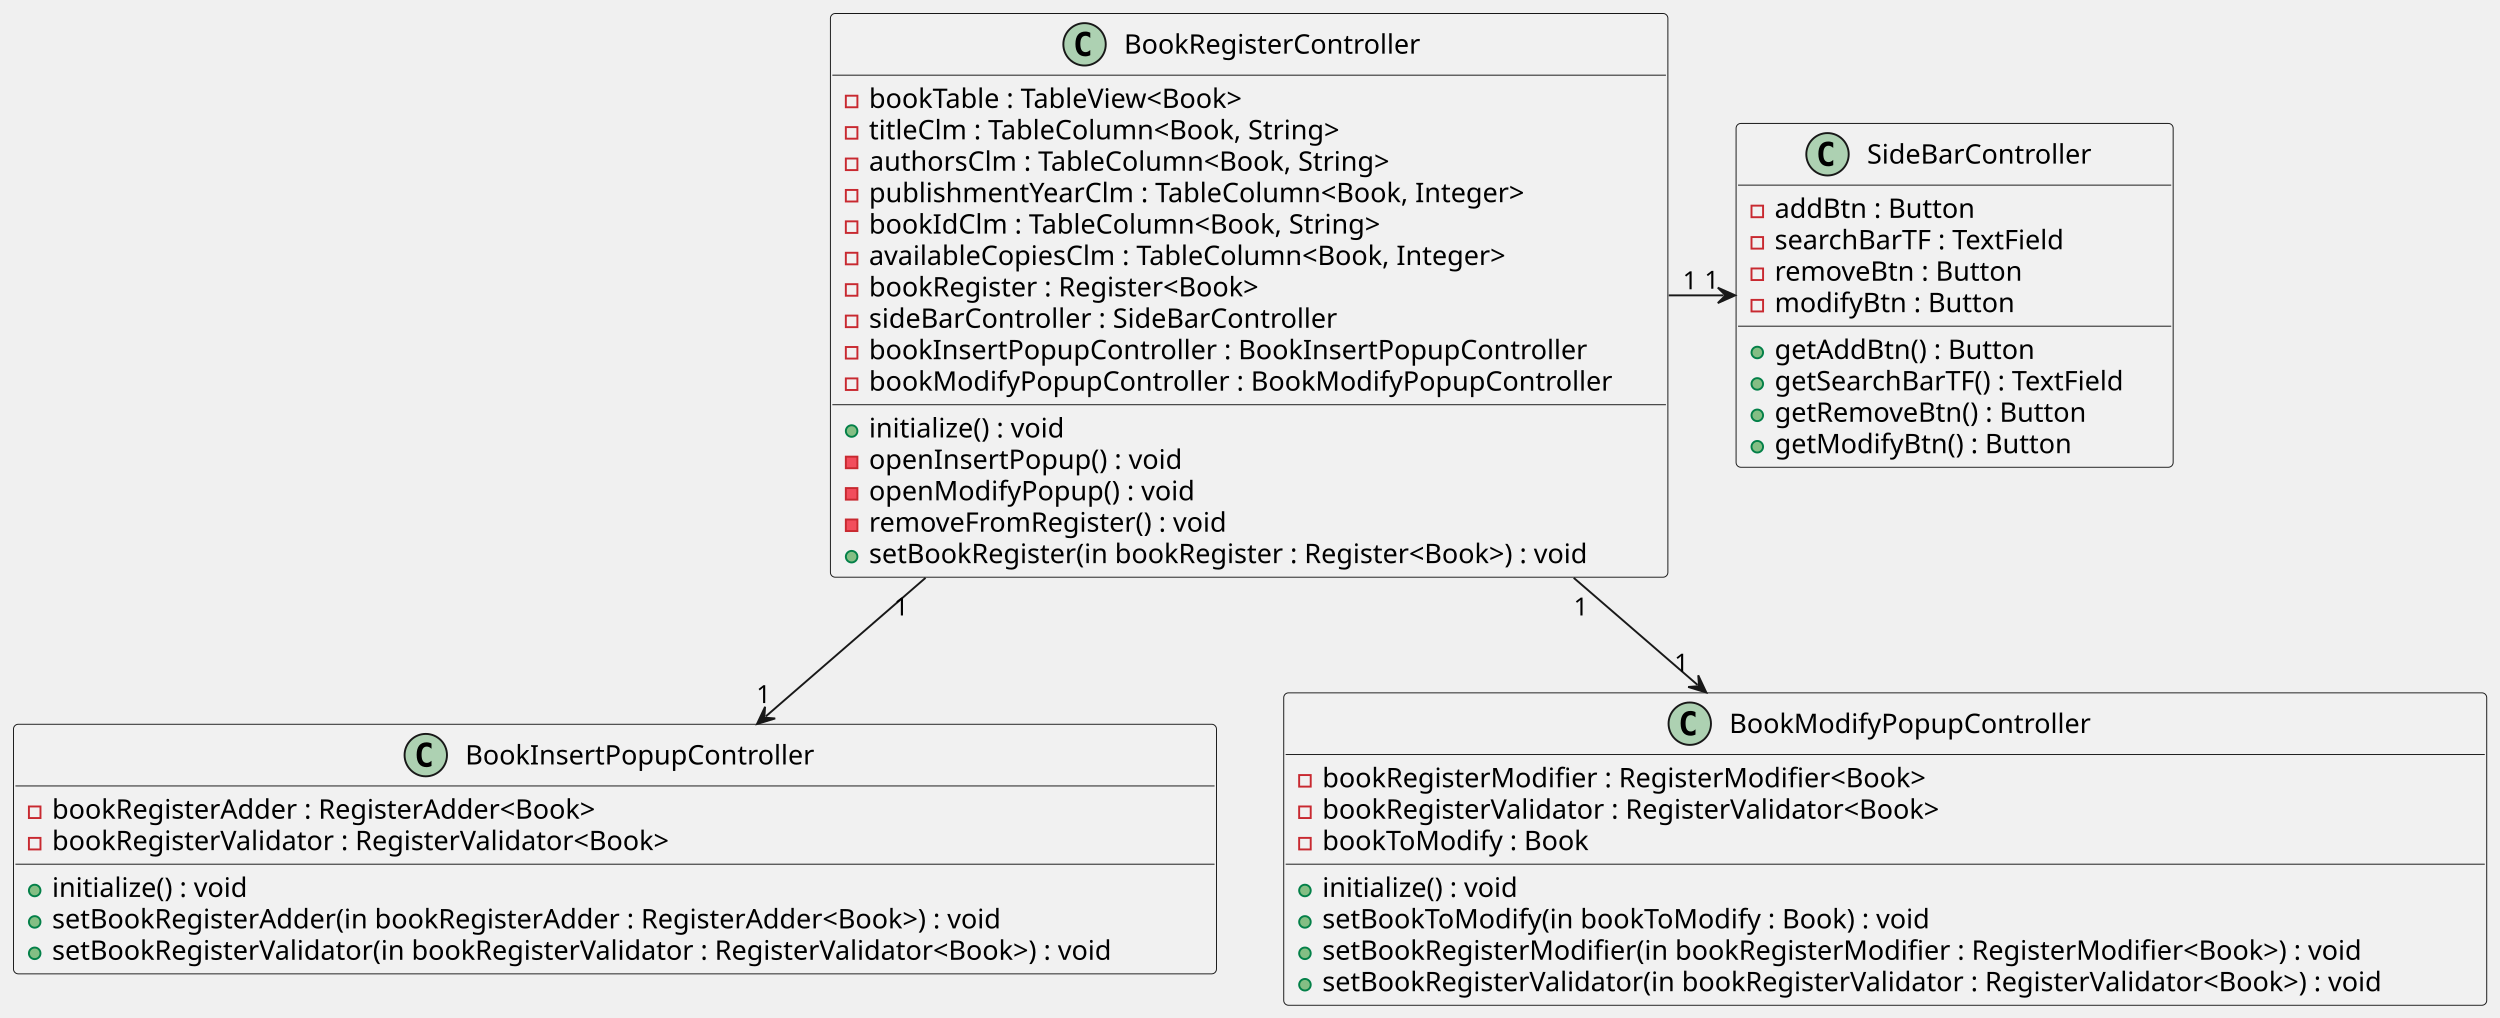
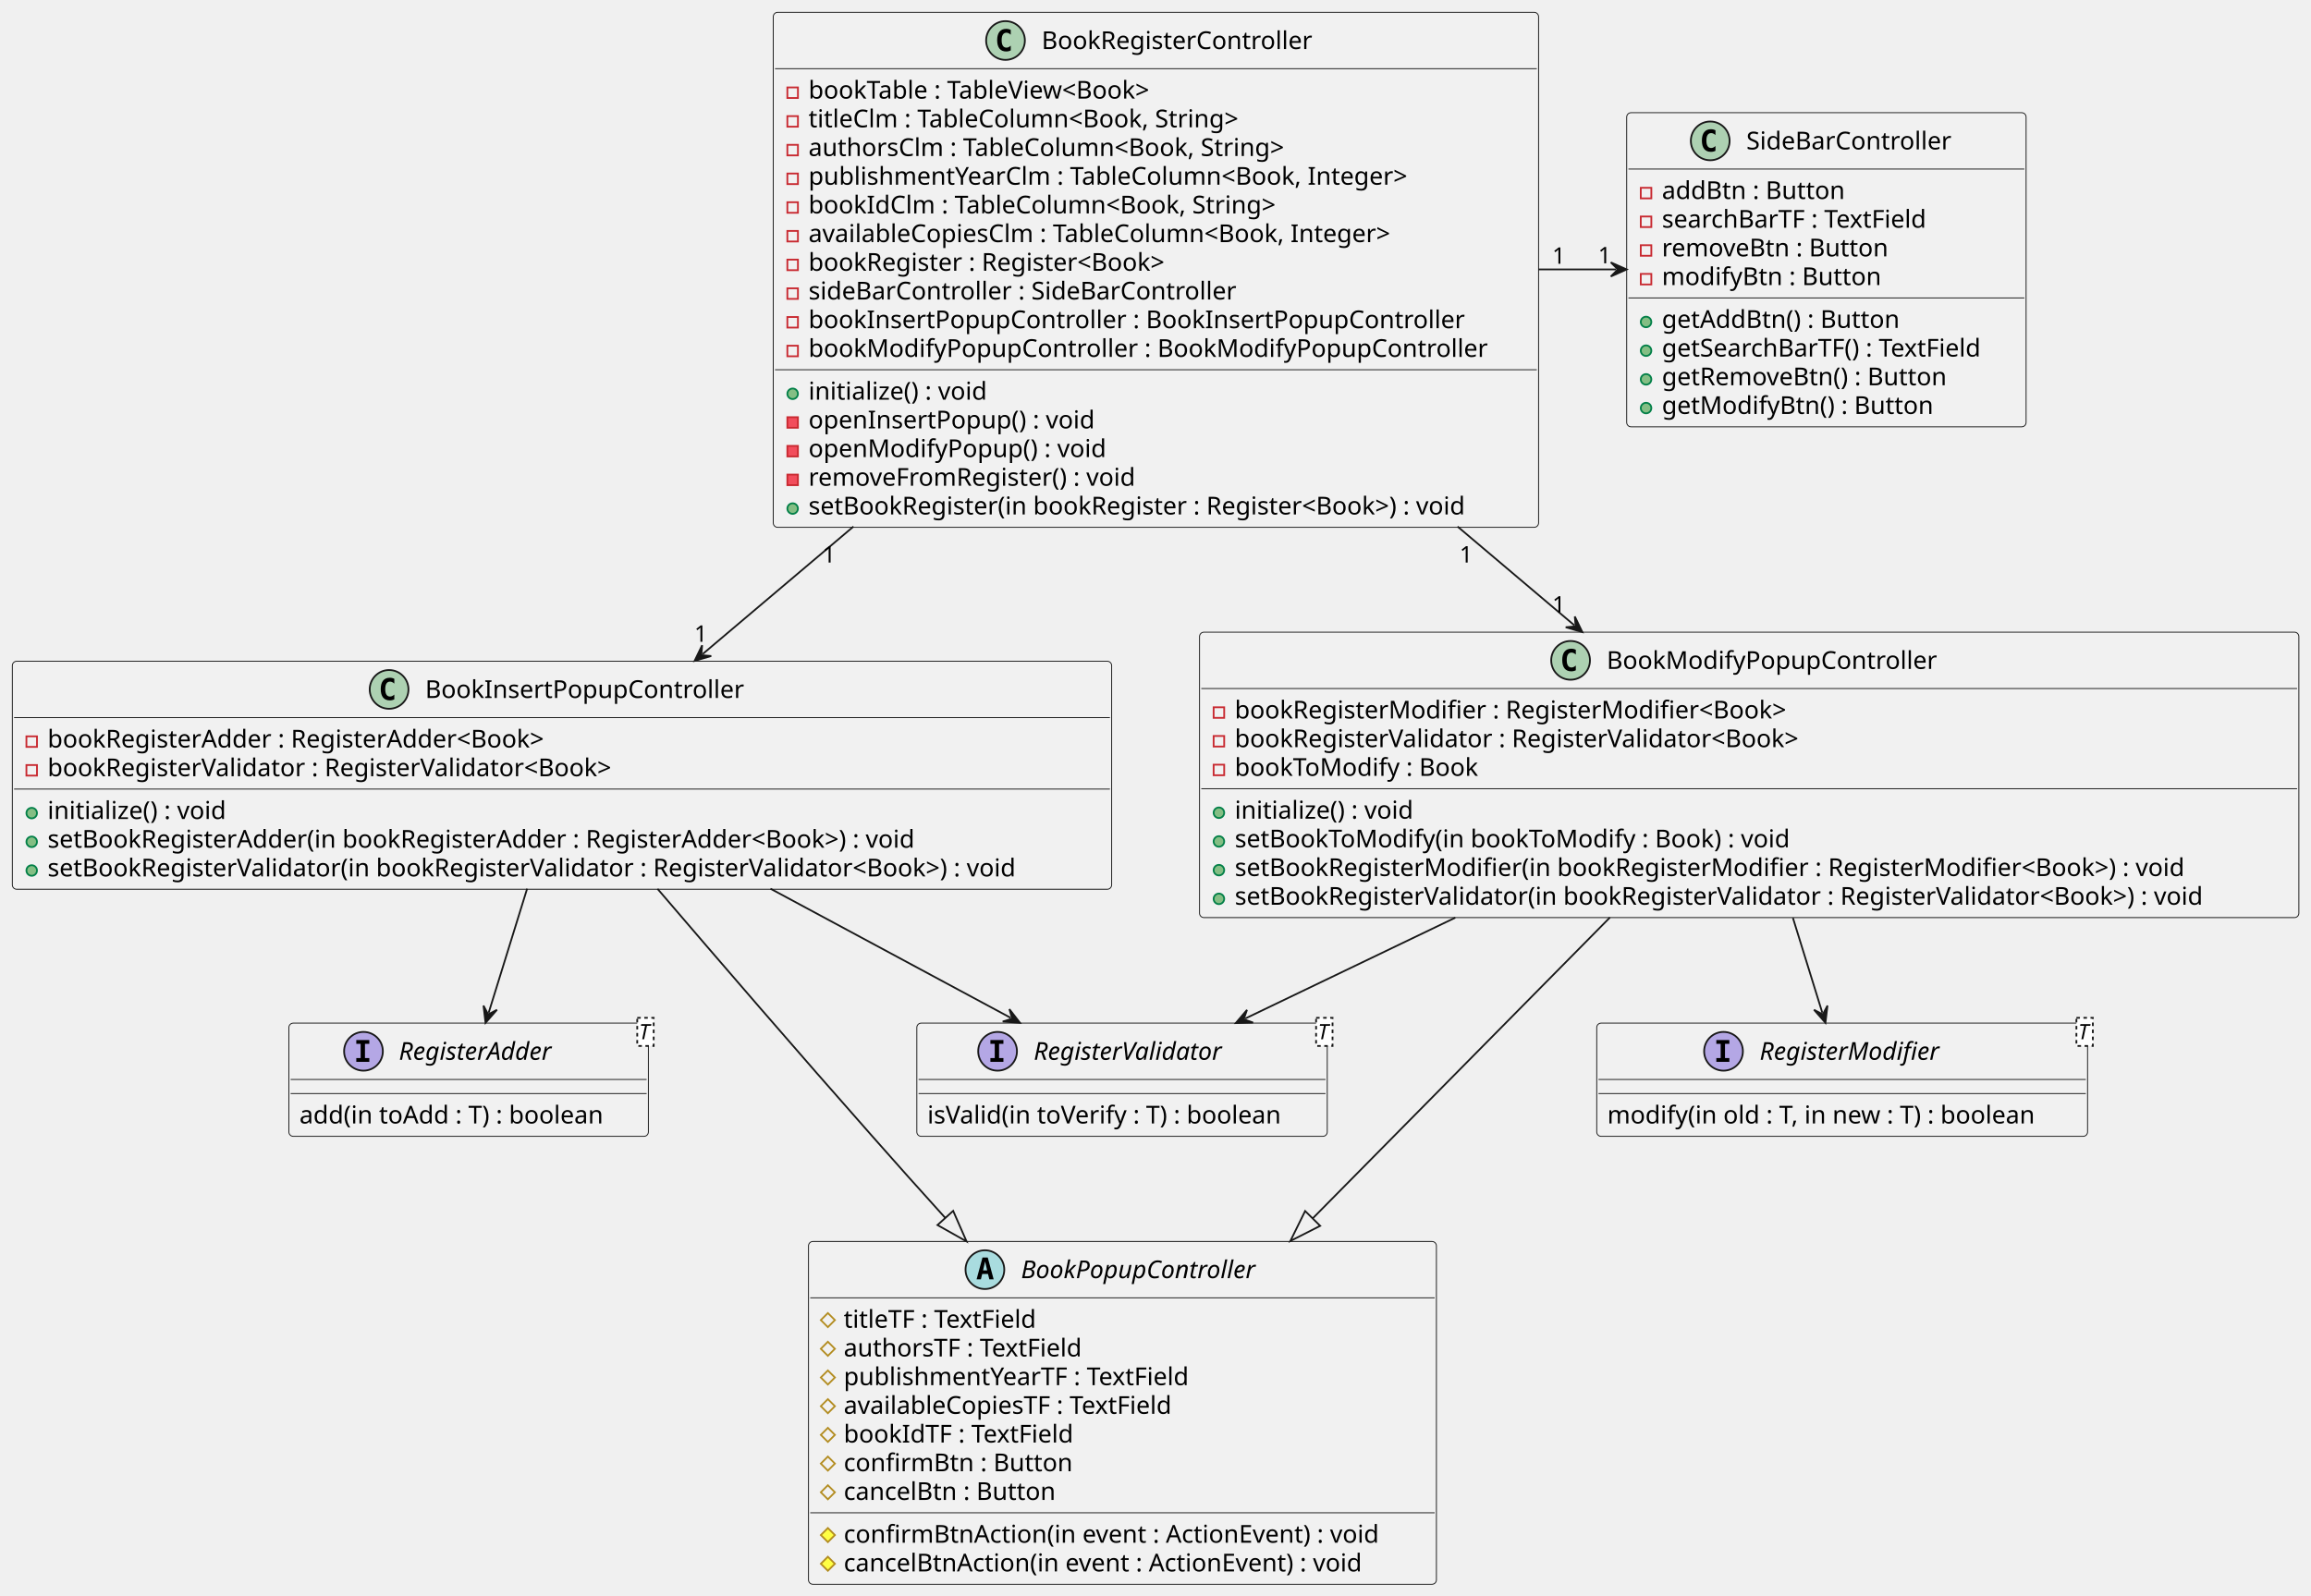
- <svg xmlns="http://www.w3.org/2000/svg" contentStyleType="text/css" data-diagram-type="CLASS" height="528px" preserveAspectRatio="none" style="width:1297px;height:528px;background:#FFFFFF;" version="1.1" viewBox="0 0 1297 528" width="1297px" zoomAndPan="magnify">
+ <svg xmlns="http://www.w3.org/2000/svg" contentStyleType="text/css" data-diagram-type="CLASS" height="906px" preserveAspectRatio="none" style="width:1312px;height:906px;background:#FFFFFF;" version="1.1" viewBox="0 0 1312 906" width="1312px" zoomAndPan="magnify">
  <defs />
  <g>
-     <g class="entity" data-entity="BookRegisterController" data-source-line="1" data-uid="ent0002" id="entity_BookRegisterController">
-       <rect fill="#F1F1F1" height="292.453" rx="2.5" ry="2.5" style="stroke:#181818;stroke-width:0.5;" width="434.475" x="430.82" y="7" />
-       <ellipse cx="562.665" cy="23" fill="#ADD1B2" rx="11" ry="11" style="stroke:#181818;stroke-width:1;" />
-       <path d="M565.634,28.641 Q565.055,28.938 564.415,29.078 Q563.774,29.234 563.071,29.234 Q560.571,29.234 559.243,27.594 Q557.93,25.938 557.93,22.812 Q557.93,19.688 559.243,18.031 Q560.571,16.375 563.071,16.375 Q563.774,16.375 564.415,16.531 Q565.071,16.688 565.634,16.984 L565.634,19.703 Q565.009,19.125 564.415,18.859 Q563.821,18.578 563.196,18.578 Q561.852,18.578 561.165,19.656 Q560.477,20.719 560.477,22.812 Q560.477,24.906 561.165,25.984 Q561.852,27.047 563.196,27.047 Q563.821,27.047 564.415,26.781 Q565.009,26.5 565.634,25.922 L565.634,28.641 Z " fill="#000000" />
-       <text fill="#000000" font-family="sans-serif" font-size="14" lengthAdjust="spacing" textLength="162.285" x="583.165" y="27.847">BookRegisterController</text>
-       <line style="stroke:#181818;stroke-width:0.5;" x1="431.82" x2="864.295" y1="39" y2="39" />
-       <g data-visibility-modifier="PRIVATE_FIELD">
-         <rect fill="none" height="6" style="stroke:#C82930;stroke-width:1;" width="6" x="438.82" y="49.648" />
-       </g>
-       <text fill="#000000" font-family="sans-serif" font-size="14" lengthAdjust="spacing" textLength="216.617" x="450.82" y="55.995">bookTable : TableView&lt;Book&gt;</text>
-       <g data-visibility-modifier="PRIVATE_FIELD">
-         <rect fill="none" height="6" style="stroke:#C82930;stroke-width:1;" width="6" x="438.82" y="65.945" />
-       </g>
-       <text fill="#000000" font-family="sans-serif" font-size="14" lengthAdjust="spacing" textLength="269.411" x="450.82" y="72.292">titleClm : TableColumn&lt;Book, String&gt;</text>
-       <g data-visibility-modifier="PRIVATE_FIELD">
-         <rect fill="none" height="6" style="stroke:#C82930;stroke-width:1;" width="6" x="438.82" y="82.242" />
-       </g>
-       <text fill="#000000" font-family="sans-serif" font-size="14" lengthAdjust="spacing" textLength="295.47" x="450.82" y="88.589">authorsClm : TableColumn&lt;Book, String&gt;</text>
-       <g data-visibility-modifier="PRIVATE_FIELD">
-         <rect fill="none" height="6" style="stroke:#C82930;stroke-width:1;" width="6" x="438.82" y="98.539" />
-       </g>
-       <text fill="#000000" font-family="sans-serif" font-size="14" lengthAdjust="spacing" textLength="369.325" x="450.82" y="104.886">publishmentYearClm : TableColumn&lt;Book, Integer&gt;</text>
-       <g data-visibility-modifier="PRIVATE_FIELD">
-         <rect fill="none" height="6" style="stroke:#C82930;stroke-width:1;" width="6" x="438.82" y="114.836" />
-       </g>
-       <text fill="#000000" font-family="sans-serif" font-size="14" lengthAdjust="spacing" textLength="289.181" x="450.82" y="121.183">bookIdClm : TableColumn&lt;Book, String&gt;</text>
-       <g data-visibility-modifier="PRIVATE_FIELD">
-         <rect fill="none" height="6" style="stroke:#C82930;stroke-width:1;" width="6" x="438.82" y="131.133" />
-       </g>
-       <text fill="#000000" font-family="sans-serif" font-size="14" lengthAdjust="spacing" textLength="360.835" x="450.82" y="137.48">availableCopiesClm : TableColumn&lt;Book, Integer&gt;</text>
-       <g data-visibility-modifier="PRIVATE_FIELD">
-         <rect fill="none" height="6" style="stroke:#C82930;stroke-width:1;" width="6" x="438.82" y="147.43" />
-       </g>
-       <text fill="#000000" font-family="sans-serif" font-size="14" lengthAdjust="spacing" textLength="222.585" x="450.82" y="153.776">bookRegister : Register&lt;Book&gt;</text>
-       <g data-visibility-modifier="PRIVATE_FIELD">
-         <rect fill="none" height="6" style="stroke:#C82930;stroke-width:1;" width="6" x="438.82" y="163.727" />
-       </g>
-       <text fill="#000000" font-family="sans-serif" font-size="14" lengthAdjust="spacing" textLength="258.802" x="450.82" y="170.073">sideBarController : SideBarController</text>
-       <g data-visibility-modifier="PRIVATE_FIELD">
-         <rect fill="none" height="6" style="stroke:#C82930;stroke-width:1;" width="6" x="438.82" y="180.023" />
-       </g>
-       <text fill="#000000" font-family="sans-serif" font-size="14" lengthAdjust="spacing" textLength="388.548" x="450.82" y="186.37">bookInsertPopupController : BookInsertPopupController</text>
-       <g data-visibility-modifier="PRIVATE_FIELD">
-         <rect fill="none" height="6" style="stroke:#C82930;stroke-width:1;" width="6" x="438.82" y="196.32" />
-       </g>
-       <text fill="#000000" font-family="sans-serif" font-size="14" lengthAdjust="spacing" textLength="401.509" x="450.82" y="202.667">bookModifyPopupController : BookModifyPopupController</text>
-       <line style="stroke:#181818;stroke-width:0.5;" x1="431.82" x2="864.295" y1="209.969" y2="209.969" />
-       <g data-visibility-modifier="PUBLIC_METHOD">
-         <ellipse cx="441.82" cy="223.617" fill="#84BE84" rx="3" ry="3" style="stroke:#038048;stroke-width:1;" />
-       </g>
-       <text fill="#000000" font-family="sans-serif" font-size="14" lengthAdjust="spacing" textLength="112.519" x="450.82" y="226.964">initialize() : void</text>
-       <g data-visibility-modifier="PRIVATE_METHOD">
-         <rect fill="#F24D5C" height="6" style="stroke:#C82930;stroke-width:1;" width="6" x="438.82" y="236.914" />
-       </g>
-       <text fill="#000000" font-family="sans-serif" font-size="14" lengthAdjust="spacing" textLength="172.915" x="450.82" y="243.261">openInsertPopup() : void</text>
-       <g data-visibility-modifier="PRIVATE_METHOD">
-         <rect fill="#F24D5C" height="6" style="stroke:#C82930;stroke-width:1;" width="6" x="438.82" y="253.211" />
-       </g>
-       <text fill="#000000" font-family="sans-serif" font-size="14" lengthAdjust="spacing" textLength="179.395" x="450.82" y="259.558">openModifyPopup() : void</text>
-       <g data-visibility-modifier="PRIVATE_METHOD">
-         <rect fill="#F24D5C" height="6" style="stroke:#C82930;stroke-width:1;" width="6" x="438.82" y="269.508" />
-       </g>
-       <text fill="#000000" font-family="sans-serif" font-size="14" lengthAdjust="spacing" textLength="201.92" x="450.82" y="275.854">removeFromRegister() : void</text>
-       <g data-visibility-modifier="PUBLIC_METHOD">
-         <ellipse cx="441.82" cy="288.805" fill="#84BE84" rx="3" ry="3" style="stroke:#038048;stroke-width:1;" />
-       </g>
-       <text fill="#000000" font-family="sans-serif" font-size="14" lengthAdjust="spacing" textLength="408.475" x="450.82" y="292.151">setBookRegister(in bookRegister : Register&lt;Book&gt;) : void</text>
+     <g class="entity" data-entity="BookRegisterController" data-source-line="3" data-uid="ent0002" id="entity_BookRegisterController">
+       <rect fill="#F1F1F1" height="292.453" rx="2.5" ry="2.5" style="stroke:#181818;stroke-width:0.5;" width="434.475" x="439" y="7" />
+       <ellipse cx="570.845" cy="23" fill="#ADD1B2" rx="11" ry="11" style="stroke:#181818;stroke-width:1;" />
+       <path d="M573.813,28.641 Q573.235,28.938 572.595,29.078 Q571.954,29.234 571.251,29.234 Q568.751,29.234 567.423,27.594 Q566.11,25.938 566.11,22.812 Q566.11,19.688 567.423,18.031 Q568.751,16.375 571.251,16.375 Q571.954,16.375 572.595,16.531 Q573.251,16.688 573.813,16.984 L573.813,19.703 Q573.188,19.125 572.595,18.859 Q572.001,18.578 571.376,18.578 Q570.032,18.578 569.345,19.656 Q568.657,20.719 568.657,22.812 Q568.657,24.906 569.345,25.984 Q570.032,27.047 571.376,27.047 Q572.001,27.047 572.595,26.781 Q573.188,26.5 573.813,25.922 L573.813,28.641 Z " fill="#000000" />
+       <text fill="#000000" font-family="sans-serif" font-size="14" lengthAdjust="spacing" textLength="162.285" x="591.345" y="27.847">BookRegisterController</text>
+       <line style="stroke:#181818;stroke-width:0.5;" x1="440" x2="872.475" y1="39" y2="39" />
+       <rect fill="none" height="6" style="stroke:#C82930;stroke-width:1;" width="6" x="447" y="49.648" />
+       <text fill="#000000" font-family="sans-serif" font-size="14" lengthAdjust="spacing" textLength="216.617" x="459" y="55.995">bookTable : TableView&lt;Book&gt;</text>
+       <rect fill="none" height="6" style="stroke:#C82930;stroke-width:1;" width="6" x="447" y="65.945" />
+       <text fill="#000000" font-family="sans-serif" font-size="14" lengthAdjust="spacing" textLength="269.411" x="459" y="72.292">titleClm : TableColumn&lt;Book, String&gt;</text>
+       <rect fill="none" height="6" style="stroke:#C82930;stroke-width:1;" width="6" x="447" y="82.242" />
+       <text fill="#000000" font-family="sans-serif" font-size="14" lengthAdjust="spacing" textLength="295.47" x="459" y="88.589">authorsClm : TableColumn&lt;Book, String&gt;</text>
+       <rect fill="none" height="6" style="stroke:#C82930;stroke-width:1;" width="6" x="447" y="98.539" />
+       <text fill="#000000" font-family="sans-serif" font-size="14" lengthAdjust="spacing" textLength="369.325" x="459" y="104.886">publishmentYearClm : TableColumn&lt;Book, Integer&gt;</text>
+       <rect fill="none" height="6" style="stroke:#C82930;stroke-width:1;" width="6" x="447" y="114.836" />
+       <text fill="#000000" font-family="sans-serif" font-size="14" lengthAdjust="spacing" textLength="289.181" x="459" y="121.183">bookIdClm : TableColumn&lt;Book, String&gt;</text>
+       <rect fill="none" height="6" style="stroke:#C82930;stroke-width:1;" width="6" x="447" y="131.133" />
+       <text fill="#000000" font-family="sans-serif" font-size="14" lengthAdjust="spacing" textLength="360.835" x="459" y="137.48">availableCopiesClm : TableColumn&lt;Book, Integer&gt;</text>
+       <rect fill="none" height="6" style="stroke:#C82930;stroke-width:1;" width="6" x="447" y="147.43" />
+       <text fill="#000000" font-family="sans-serif" font-size="14" lengthAdjust="spacing" textLength="222.585" x="459" y="153.776">bookRegister : Register&lt;Book&gt;</text>
+       <rect fill="none" height="6" style="stroke:#C82930;stroke-width:1;" width="6" x="447" y="163.727" />
+       <text fill="#000000" font-family="sans-serif" font-size="14" lengthAdjust="spacing" textLength="258.802" x="459" y="170.073">sideBarController : SideBarController</text>
+       <rect fill="none" height="6" style="stroke:#C82930;stroke-width:1;" width="6" x="447" y="180.023" />
+       <text fill="#000000" font-family="sans-serif" font-size="14" lengthAdjust="spacing" textLength="388.548" x="459" y="186.37">bookInsertPopupController : BookInsertPopupController</text>
+       <rect fill="none" height="6" style="stroke:#C82930;stroke-width:1;" width="6" x="447" y="196.32" />
+       <text fill="#000000" font-family="sans-serif" font-size="14" lengthAdjust="spacing" textLength="401.509" x="459" y="202.667">bookModifyPopupController : BookModifyPopupController</text>
+       <line style="stroke:#181818;stroke-width:0.5;" x1="440" x2="872.475" y1="209.969" y2="209.969" />
+       <ellipse cx="450" cy="223.617" fill="#84BE84" rx="3" ry="3" style="stroke:#038048;stroke-width:1;" />
+       <text fill="#000000" font-family="sans-serif" font-size="14" lengthAdjust="spacing" textLength="112.519" x="459" y="226.964">initialize() : void</text>
+       <rect fill="#F24D5C" height="6" style="stroke:#C82930;stroke-width:1;" width="6" x="447" y="236.914" />
+       <text fill="#000000" font-family="sans-serif" font-size="14" lengthAdjust="spacing" textLength="172.915" x="459" y="243.261">openInsertPopup() : void</text>
+       <rect fill="#F24D5C" height="6" style="stroke:#C82930;stroke-width:1;" width="6" x="447" y="253.211" />
+       <text fill="#000000" font-family="sans-serif" font-size="14" lengthAdjust="spacing" textLength="179.395" x="459" y="259.558">openModifyPopup() : void</text>
+       <rect fill="#F24D5C" height="6" style="stroke:#C82930;stroke-width:1;" width="6" x="447" y="269.508" />
+       <text fill="#000000" font-family="sans-serif" font-size="14" lengthAdjust="spacing" textLength="201.92" x="459" y="275.854">removeFromRegister() : void</text>
+       <ellipse cx="450" cy="288.805" fill="#84BE84" rx="3" ry="3" style="stroke:#038048;stroke-width:1;" />
+       <text fill="#000000" font-family="sans-serif" font-size="14" lengthAdjust="spacing" textLength="408.475" x="459" y="292.151">setBookRegister(in bookRegister : Register&lt;Book&gt;) : void</text>
    </g>
    <g class="entity" data-entity="SideBarController" data-source-line="21" data-uid="ent0003" id="entity_SideBarController">
-       <rect fill="#F1F1F1" height="178.375" rx="2.5" ry="2.5" style="stroke:#181818;stroke-width:0.5;" width="226.751" x="900.68" y="64.04" />
-       <ellipse cx="948.111" cy="80.04" fill="#ADD1B2" rx="11" ry="11" style="stroke:#181818;stroke-width:1;" />
-       <path d="M951.08,85.681 Q950.502,85.978 949.861,86.118 Q949.221,86.274 948.517,86.274 Q946.017,86.274 944.689,84.634 Q943.377,82.978 943.377,79.853 Q943.377,76.728 944.689,75.071 Q946.017,73.415 948.517,73.415 Q949.221,73.415 949.861,73.571 Q950.517,73.728 951.08,74.024 L951.08,76.743 Q950.455,76.165 949.861,75.899 Q949.267,75.618 948.642,75.618 Q947.299,75.618 946.611,76.696 Q945.924,77.759 945.924,79.853 Q945.924,81.946 946.611,83.024 Q947.299,84.087 948.642,84.087 Q949.267,84.087 949.861,83.821 Q950.455,83.54 951.08,82.962 L951.08,85.681 Z " fill="#000000" />
-       <text fill="#000000" font-family="sans-serif" font-size="14" lengthAdjust="spacing" textLength="123.389" x="968.611" y="84.887">SideBarController</text>
-       <line style="stroke:#181818;stroke-width:0.5;" x1="901.68" x2="1126.431" y1="96.04" y2="96.04" />
-       <g data-visibility-modifier="PRIVATE_FIELD">
-         <rect fill="none" height="6" style="stroke:#C82930;stroke-width:1;" width="6" x="908.68" y="106.688" />
-       </g>
-       <text fill="#000000" font-family="sans-serif" font-size="14" lengthAdjust="spacing" textLength="110.831" x="920.68" y="113.035">addBtn : Button</text>
-       <g data-visibility-modifier="PRIVATE_FIELD">
-         <rect fill="none" height="6" style="stroke:#C82930;stroke-width:1;" width="6" x="908.68" y="122.985" />
-       </g>
-       <text fill="#000000" font-family="sans-serif" font-size="14" lengthAdjust="spacing" textLength="165.245" x="920.68" y="129.332">searchBarTF : TextField</text>
-       <g data-visibility-modifier="PRIVATE_FIELD">
-         <rect fill="none" height="6" style="stroke:#C82930;stroke-width:1;" width="6" x="908.68" y="139.282" />
-       </g>
-       <text fill="#000000" font-family="sans-serif" font-size="14" lengthAdjust="spacing" textLength="137.949" x="920.68" y="145.629">removeBtn : Button</text>
-       <g data-visibility-modifier="PRIVATE_FIELD">
-         <rect fill="none" height="6" style="stroke:#C82930;stroke-width:1;" width="6" x="908.68" y="155.579" />
-       </g>
-       <text fill="#000000" font-family="sans-serif" font-size="14" lengthAdjust="spacing" textLength="132.672" x="920.68" y="161.926">modifyBtn : Button</text>
-       <line style="stroke:#181818;stroke-width:0.5;" x1="901.68" x2="1126.431" y1="169.227" y2="169.227" />
-       <g data-visibility-modifier="PUBLIC_METHOD">
-         <ellipse cx="911.68" cy="182.876" fill="#84BE84" rx="3" ry="3" style="stroke:#038048;stroke-width:1;" />
-       </g>
-       <text fill="#000000" font-family="sans-serif" font-size="14" lengthAdjust="spacing" textLength="145.742" x="920.68" y="186.223">getAddBtn() : Button</text>
-       <g data-visibility-modifier="PUBLIC_METHOD">
-         <ellipse cx="911.68" cy="199.173" fill="#84BE84" rx="3" ry="3" style="stroke:#038048;stroke-width:1;" />
-       </g>
-       <text fill="#000000" font-family="sans-serif" font-size="14" lengthAdjust="spacing" textLength="200.751" x="920.68" y="202.519">getSearchBarTF() : TextField</text>
-       <g data-visibility-modifier="PUBLIC_METHOD">
-         <ellipse cx="911.68" cy="215.47" fill="#84BE84" rx="3" ry="3" style="stroke:#038048;stroke-width:1;" />
-       </g>
-       <text fill="#000000" font-family="sans-serif" font-size="14" lengthAdjust="spacing" textLength="175.834" x="920.68" y="218.816">getRemoveBtn() : Button</text>
-       <g data-visibility-modifier="PUBLIC_METHOD">
-         <ellipse cx="911.68" cy="231.767" fill="#84BE84" rx="3" ry="3" style="stroke:#038048;stroke-width:1;" />
-       </g>
-       <text fill="#000000" font-family="sans-serif" font-size="14" lengthAdjust="spacing" textLength="165.026" x="920.68" y="235.113">getModifyBtn() : Button</text>
+       <rect fill="#F1F1F1" height="178.375" rx="2.5" ry="2.5" style="stroke:#181818;stroke-width:0.5;" width="226.751" x="923.5" y="64" />
+       <ellipse cx="970.931" cy="80" fill="#ADD1B2" rx="11" ry="11" style="stroke:#181818;stroke-width:1;" />
+       <path d="M973.9,85.641 Q973.322,85.938 972.681,86.078 Q972.04,86.234 971.337,86.234 Q968.837,86.234 967.509,84.594 Q966.197,82.938 966.197,79.812 Q966.197,76.688 967.509,75.031 Q968.837,73.375 971.337,73.375 Q972.04,73.375 972.681,73.531 Q973.337,73.688 973.9,73.984 L973.9,76.703 Q973.275,76.125 972.681,75.859 Q972.087,75.578 971.462,75.578 Q970.119,75.578 969.431,76.656 Q968.744,77.719 968.744,79.812 Q968.744,81.906 969.431,82.984 Q970.119,84.047 971.462,84.047 Q972.087,84.047 972.681,83.781 Q973.275,83.5 973.9,82.922 L973.9,85.641 Z " fill="#000000" />
+       <text fill="#000000" font-family="sans-serif" font-size="14" lengthAdjust="spacing" textLength="123.389" x="991.431" y="84.847">SideBarController</text>
+       <line style="stroke:#181818;stroke-width:0.5;" x1="924.5" x2="1149.251" y1="96" y2="96" />
+       <rect fill="none" height="6" style="stroke:#C82930;stroke-width:1;" width="6" x="931.5" y="106.648" />
+       <text fill="#000000" font-family="sans-serif" font-size="14" lengthAdjust="spacing" textLength="110.831" x="943.5" y="112.995">addBtn : Button</text>
+       <rect fill="none" height="6" style="stroke:#C82930;stroke-width:1;" width="6" x="931.5" y="122.945" />
+       <text fill="#000000" font-family="sans-serif" font-size="14" lengthAdjust="spacing" textLength="165.245" x="943.5" y="129.292">searchBarTF : TextField</text>
+       <rect fill="none" height="6" style="stroke:#C82930;stroke-width:1;" width="6" x="931.5" y="139.242" />
+       <text fill="#000000" font-family="sans-serif" font-size="14" lengthAdjust="spacing" textLength="137.949" x="943.5" y="145.589">removeBtn : Button</text>
+       <rect fill="none" height="6" style="stroke:#C82930;stroke-width:1;" width="6" x="931.5" y="155.539" />
+       <text fill="#000000" font-family="sans-serif" font-size="14" lengthAdjust="spacing" textLength="132.672" x="943.5" y="161.886">modifyBtn : Button</text>
+       <line style="stroke:#181818;stroke-width:0.5;" x1="924.5" x2="1149.251" y1="169.188" y2="169.188" />
+       <ellipse cx="934.5" cy="182.836" fill="#84BE84" rx="3" ry="3" style="stroke:#038048;stroke-width:1;" />
+       <text fill="#000000" font-family="sans-serif" font-size="14" lengthAdjust="spacing" textLength="145.742" x="943.5" y="186.183">getAddBtn() : Button</text>
+       <ellipse cx="934.5" cy="199.133" fill="#84BE84" rx="3" ry="3" style="stroke:#038048;stroke-width:1;" />
+       <text fill="#000000" font-family="sans-serif" font-size="14" lengthAdjust="spacing" textLength="200.751" x="943.5" y="202.48">getSearchBarTF() : TextField</text>
+       <ellipse cx="934.5" cy="215.43" fill="#84BE84" rx="3" ry="3" style="stroke:#038048;stroke-width:1;" />
+       <text fill="#000000" font-family="sans-serif" font-size="14" lengthAdjust="spacing" textLength="175.834" x="943.5" y="218.776">getRemoveBtn() : Button</text>
+       <ellipse cx="934.5" cy="231.727" fill="#84BE84" rx="3" ry="3" style="stroke:#038048;stroke-width:1;" />
+       <text fill="#000000" font-family="sans-serif" font-size="14" lengthAdjust="spacing" textLength="165.026" x="943.5" y="235.073">getModifyBtn() : Button</text>
    </g>
    <g class="entity" data-entity="BookInsertPopupController" data-source-line="33" data-uid="ent0004" id="entity_BookInsertPopupController">
-       <rect fill="#F1F1F1" height="129.484" rx="2.5" ry="2.5" style="stroke:#181818;stroke-width:0.5;" width="624.11" x="7" y="375.75" />
-       <ellipse cx="220.893" cy="391.75" fill="#ADD1B2" rx="11" ry="11" style="stroke:#181818;stroke-width:1;" />
-       <path d="M223.862,397.391 Q223.284,397.688 222.643,397.828 Q222.002,397.984 221.299,397.984 Q218.799,397.984 217.471,396.344 Q216.159,394.688 216.159,391.562 Q216.159,388.438 217.471,386.781 Q218.799,385.125 221.299,385.125 Q222.002,385.125 222.643,385.281 Q223.299,385.438 223.862,385.734 L223.862,388.453 Q223.237,387.875 222.643,387.609 Q222.049,387.328 221.424,387.328 Q220.081,387.328 219.393,388.406 Q218.706,389.469 218.706,391.562 Q218.706,393.656 219.393,394.734 Q220.081,395.797 221.424,395.797 Q222.049,395.797 222.643,395.531 Q223.237,395.25 223.862,394.672 L223.862,397.391 Z " fill="#000000" />
-       <text fill="#000000" font-family="sans-serif" font-size="14" lengthAdjust="spacing" textLength="187.824" x="241.393" y="396.597">BookInsertPopupController</text>
-       <line style="stroke:#181818;stroke-width:0.5;" x1="8" x2="630.11" y1="407.75" y2="407.75" />
-       <g data-visibility-modifier="PRIVATE_FIELD">
-         <rect fill="none" height="6" style="stroke:#C82930;stroke-width:1;" width="6" x="15" y="418.398" />
-       </g>
-       <text fill="#000000" font-family="sans-serif" font-size="14" lengthAdjust="spacing" textLength="306.024" x="27" y="424.745">bookRegisterAdder : RegisterAdder&lt;Book&gt;</text>
-       <g data-visibility-modifier="PRIVATE_FIELD">
-         <rect fill="none" height="6" style="stroke:#C82930;stroke-width:1;" width="6" x="15" y="434.695" />
-       </g>
-       <text fill="#000000" font-family="sans-serif" font-size="14" lengthAdjust="spacing" textLength="349.009" x="27" y="441.042">bookRegisterValidator : RegisterValidator&lt;Book&gt;</text>
-       <line style="stroke:#181818;stroke-width:0.5;" x1="8" x2="630.11" y1="448.344" y2="448.344" />
-       <g data-visibility-modifier="PUBLIC_METHOD">
-         <ellipse cx="18" cy="461.992" fill="#84BE84" rx="3" ry="3" style="stroke:#038048;stroke-width:1;" />
-       </g>
-       <text fill="#000000" font-family="sans-serif" font-size="14" lengthAdjust="spacing" textLength="112.519" x="27" y="465.339">initialize() : void</text>
-       <g data-visibility-modifier="PUBLIC_METHOD">
-         <ellipse cx="18" cy="478.289" fill="#84BE84" rx="3" ry="3" style="stroke:#038048;stroke-width:1;" />
-       </g>
-       <text fill="#000000" font-family="sans-serif" font-size="14" lengthAdjust="spacing" textLength="533.634" x="27" y="481.636">setBookRegisterAdder(in bookRegisterAdder : RegisterAdder&lt;Book&gt;) : void</text>
-       <g data-visibility-modifier="PUBLIC_METHOD">
-         <ellipse cx="18" cy="494.586" fill="#84BE84" rx="3" ry="3" style="stroke:#038048;stroke-width:1;" />
-       </g>
-       <text fill="#000000" font-family="sans-serif" font-size="14" lengthAdjust="spacing" textLength="598.11" x="27" y="497.933">setBookRegisterValidator(in bookRegisterValidator : RegisterValidator&lt;Book&gt;) : void</text>
+       <rect fill="#F1F1F1" height="129.484" rx="2.5" ry="2.5" style="stroke:#181818;stroke-width:0.5;" width="624.11" x="7" y="375.5" />
+       <ellipse cx="220.893" cy="391.5" fill="#ADD1B2" rx="11" ry="11" style="stroke:#181818;stroke-width:1;" />
+       <path d="M223.862,397.141 Q223.284,397.438 222.643,397.578 Q222.002,397.734 221.299,397.734 Q218.799,397.734 217.471,396.094 Q216.159,394.438 216.159,391.312 Q216.159,388.188 217.471,386.531 Q218.799,384.875 221.299,384.875 Q222.002,384.875 222.643,385.031 Q223.299,385.188 223.862,385.484 L223.862,388.203 Q223.237,387.625 222.643,387.359 Q222.049,387.078 221.424,387.078 Q220.081,387.078 219.393,388.156 Q218.706,389.219 218.706,391.312 Q218.706,393.406 219.393,394.484 Q220.081,395.547 221.424,395.547 Q222.049,395.547 222.643,395.281 Q223.237,395 223.862,394.422 L223.862,397.141 Z " fill="#000000" />
+       <text fill="#000000" font-family="sans-serif" font-size="14" lengthAdjust="spacing" textLength="187.824" x="241.393" y="396.347">BookInsertPopupController</text>
+       <line style="stroke:#181818;stroke-width:0.5;" x1="8" x2="630.11" y1="407.5" y2="407.5" />
+       <rect fill="none" height="6" style="stroke:#C82930;stroke-width:1;" width="6" x="15" y="418.148" />
+       <text fill="#000000" font-family="sans-serif" font-size="14" lengthAdjust="spacing" textLength="306.024" x="27" y="424.495">bookRegisterAdder : RegisterAdder&lt;Book&gt;</text>
+       <rect fill="none" height="6" style="stroke:#C82930;stroke-width:1;" width="6" x="15" y="434.445" />
+       <text fill="#000000" font-family="sans-serif" font-size="14" lengthAdjust="spacing" textLength="349.009" x="27" y="440.792">bookRegisterValidator : RegisterValidator&lt;Book&gt;</text>
+       <line style="stroke:#181818;stroke-width:0.5;" x1="8" x2="630.11" y1="448.094" y2="448.094" />
+       <ellipse cx="18" cy="461.742" fill="#84BE84" rx="3" ry="3" style="stroke:#038048;stroke-width:1;" />
+       <text fill="#000000" font-family="sans-serif" font-size="14" lengthAdjust="spacing" textLength="112.519" x="27" y="465.089">initialize() : void</text>
+       <ellipse cx="18" cy="478.039" fill="#84BE84" rx="3" ry="3" style="stroke:#038048;stroke-width:1;" />
+       <text fill="#000000" font-family="sans-serif" font-size="14" lengthAdjust="spacing" textLength="533.634" x="27" y="481.386">setBookRegisterAdder(in bookRegisterAdder : RegisterAdder&lt;Book&gt;) : void</text>
+       <ellipse cx="18" cy="494.336" fill="#84BE84" rx="3" ry="3" style="stroke:#038048;stroke-width:1;" />
+       <text fill="#000000" font-family="sans-serif" font-size="14" lengthAdjust="spacing" textLength="598.11" x="27" y="497.683">setBookRegisterValidator(in bookRegisterValidator : RegisterValidator&lt;Book&gt;) : void</text>
    </g>
    <g class="entity" data-entity="BookModifyPopupController" data-source-line="42" data-uid="ent0005" id="entity_BookModifyPopupController">
-       <rect fill="#F1F1F1" height="162.078" rx="2.5" ry="2.5" style="stroke:#181818;stroke-width:0.5;" width="624.11" x="666" y="359.45" />
-       <ellipse cx="876.653" cy="375.45" fill="#ADD1B2" rx="11" ry="11" style="stroke:#181818;stroke-width:1;" />
-       <path d="M879.622,381.091 Q879.043,381.387 878.403,381.528 Q877.762,381.684 877.059,381.684 Q874.559,381.684 873.231,380.044 Q871.918,378.387 871.918,375.262 Q871.918,372.137 873.231,370.481 Q874.559,368.825 877.059,368.825 Q877.762,368.825 878.403,368.981 Q879.059,369.137 879.622,369.434 L879.622,372.153 Q878.997,371.575 878.403,371.309 Q877.809,371.028 877.184,371.028 Q875.84,371.028 875.153,372.106 Q874.465,373.169 874.465,375.262 Q874.465,377.356 875.153,378.434 Q875.84,379.497 877.184,379.497 Q877.809,379.497 878.403,379.231 Q878.997,378.95 879.622,378.372 L879.622,381.091 Z " fill="#000000" />
-       <text fill="#000000" font-family="sans-serif" font-size="14" lengthAdjust="spacing" textLength="194.305" x="897.153" y="380.297">BookModifyPopupController</text>
-       <line style="stroke:#181818;stroke-width:0.5;" x1="667" x2="1289.11" y1="391.45" y2="391.45" />
-       <g data-visibility-modifier="PRIVATE_FIELD">
-         <rect fill="none" height="6" style="stroke:#C82930;stroke-width:1;" width="6" x="674" y="402.098" />
-       </g>
-       <text fill="#000000" font-family="sans-serif" font-size="14" lengthAdjust="spacing" textLength="335.802" x="686" y="408.445">bookRegisterModifier : RegisterModifier&lt;Book&gt;</text>
-       <g data-visibility-modifier="PRIVATE_FIELD">
-         <rect fill="none" height="6" style="stroke:#C82930;stroke-width:1;" width="6" x="674" y="418.395" />
-       </g>
-       <text fill="#000000" font-family="sans-serif" font-size="14" lengthAdjust="spacing" textLength="349.009" x="686" y="424.742">bookRegisterValidator : RegisterValidator&lt;Book&gt;</text>
-       <g data-visibility-modifier="PRIVATE_FIELD">
-         <rect fill="none" height="6" style="stroke:#C82930;stroke-width:1;" width="6" x="674" y="434.692" />
-       </g>
-       <text fill="#000000" font-family="sans-serif" font-size="14" lengthAdjust="spacing" textLength="146.337" x="686" y="441.039">bookToModify : Book</text>
-       <line style="stroke:#181818;stroke-width:0.5;" x1="667" x2="1289.11" y1="448.341" y2="448.341" />
-       <g data-visibility-modifier="PUBLIC_METHOD">
-         <ellipse cx="677" cy="461.989" fill="#84BE84" rx="3" ry="3" style="stroke:#038048;stroke-width:1;" />
-       </g>
-       <text fill="#000000" font-family="sans-serif" font-size="14" lengthAdjust="spacing" textLength="112.519" x="686" y="465.336">initialize() : void</text>
-       <g data-visibility-modifier="PUBLIC_METHOD">
-         <ellipse cx="677" cy="478.286" fill="#84BE84" rx="3" ry="3" style="stroke:#038048;stroke-width:1;" />
-       </g>
-       <text fill="#000000" font-family="sans-serif" font-size="14" lengthAdjust="spacing" textLength="337.709" x="686" y="481.633">setBookToModify(in bookToModify : Book) : void</text>
-       <g data-visibility-modifier="PUBLIC_METHOD">
-         <ellipse cx="677" cy="494.583" fill="#84BE84" rx="3" ry="3" style="stroke:#038048;stroke-width:1;" />
-       </g>
-       <text fill="#000000" font-family="sans-serif" font-size="14" lengthAdjust="spacing" textLength="578.3" x="686" y="497.93">setBookRegisterModifier(in bookRegisterModifier : RegisterModifier&lt;Book&gt;) : void</text>
-       <g data-visibility-modifier="PUBLIC_METHOD">
-         <ellipse cx="677" cy="510.88" fill="#84BE84" rx="3" ry="3" style="stroke:#038048;stroke-width:1;" />
-       </g>
-       <text fill="#000000" font-family="sans-serif" font-size="14" lengthAdjust="spacing" textLength="598.11" x="686" y="514.226">setBookRegisterValidator(in bookRegisterValidator : RegisterValidator&lt;Book&gt;) : void</text>
-     </g>
-     <g class="link" data-entity-1="BookRegisterController" data-entity-2="SideBarController" data-source-line="56" data-uid="lnk6" id="link_BookRegisterController_SideBarController">
-       <path codeLine="56" d="M865.73,153.23 C877.22,153.23 882.71,153.23 894.2,153.23" fill="none" id="BookRegisterController-to-SideBarController" style="stroke:#181818;stroke-width:1;" />
-       <polygon fill="#181818" points="900.2,153.23,891.2,149.23,895.2,153.23,891.2,157.23,900.2,153.23" style="stroke:#181818;stroke-width:1;" />
-       <text fill="#000000" font-family="sans-serif" font-size="13" lengthAdjust="spacing" textLength="8.271" x="873.008" y="150.053">1</text>
-       <text fill="#000000" font-family="sans-serif" font-size="13" lengthAdjust="spacing" textLength="8.271" x="884.291" y="149.798">1</text>
-     </g>
-     <g class="link" data-entity-1="BookRegisterController" data-entity-2="BookInsertPopupController" data-source-line="57" data-uid="lnk7" id="link_BookRegisterController_BookInsertPopupController">
-       <path codeLine="57" d="M480.18,299.78 C449.45,326.43 423.402,349.008 397.282,371.668" fill="none" id="BookRegisterController-to-BookInsertPopupController" style="stroke:#181818;stroke-width:1;" />
-       <polygon fill="#181818" points="392.75,375.6,402.17,372.724,396.527,372.324,396.927,366.681,392.75,375.6" style="stroke:#181818;stroke-width:1;" />
-       <text fill="#000000" font-family="sans-serif" font-size="13" lengthAdjust="spacing" textLength="8.271" x="463.861" y="319.312">1</text>
-       <text fill="#000000" font-family="sans-serif" font-size="13" lengthAdjust="spacing" textLength="8.271" x="392.388" y="364.756">1</text>
-     </g>
-     <g class="link" data-entity-1="BookRegisterController" data-entity-2="BookModifyPopupController" data-source-line="58" data-uid="lnk8" id="link_BookRegisterController_BookModifyPopupController">
-       <path codeLine="58" d="M816.44,299.78 C840.11,320.25 859.161,336.716 880.701,355.336" fill="none" id="BookRegisterController-to-BookModifyPopupController" style="stroke:#181818;stroke-width:1;" />
-       <polygon fill="#181818" points="885.24,359.26,881.047,350.348,881.457,355.99,875.815,356.4,885.24,359.26" style="stroke:#181818;stroke-width:1;" />
-       <text fill="#000000" font-family="sans-serif" font-size="13" lengthAdjust="spacing" textLength="8.271" x="816.409" y="319.312">1</text>
-       <text fill="#000000" font-family="sans-serif" font-size="13" lengthAdjust="spacing" textLength="8.271" x="868.63" y="348.43">1</text>
+       <rect fill="#F1F1F1" height="162.078" rx="2.5" ry="2.5" style="stroke:#181818;stroke-width:0.5;" width="624.11" x="681" y="359" />
+       <ellipse cx="891.653" cy="375" fill="#ADD1B2" rx="11" ry="11" style="stroke:#181818;stroke-width:1;" />
+       <path d="M894.622,380.641 Q894.043,380.938 893.403,381.078 Q892.762,381.234 892.059,381.234 Q889.559,381.234 888.231,379.594 Q886.918,377.938 886.918,374.812 Q886.918,371.688 888.231,370.031 Q889.559,368.375 892.059,368.375 Q892.762,368.375 893.403,368.531 Q894.059,368.688 894.622,368.984 L894.622,371.703 Q893.997,371.125 893.403,370.859 Q892.809,370.578 892.184,370.578 Q890.84,370.578 890.153,371.656 Q889.465,372.719 889.465,374.812 Q889.465,376.906 890.153,377.984 Q890.84,379.047 892.184,379.047 Q892.809,379.047 893.403,378.781 Q893.997,378.5 894.622,377.922 L894.622,380.641 Z " fill="#000000" />
+       <text fill="#000000" font-family="sans-serif" font-size="14" lengthAdjust="spacing" textLength="194.305" x="912.153" y="379.847">BookModifyPopupController</text>
+       <line style="stroke:#181818;stroke-width:0.5;" x1="682" x2="1304.11" y1="391" y2="391" />
+       <rect fill="none" height="6" style="stroke:#C82930;stroke-width:1;" width="6" x="689" y="401.648" />
+       <text fill="#000000" font-family="sans-serif" font-size="14" lengthAdjust="spacing" textLength="335.802" x="701" y="407.995">bookRegisterModifier : RegisterModifier&lt;Book&gt;</text>
+       <rect fill="none" height="6" style="stroke:#C82930;stroke-width:1;" width="6" x="689" y="417.945" />
+       <text fill="#000000" font-family="sans-serif" font-size="14" lengthAdjust="spacing" textLength="349.009" x="701" y="424.292">bookRegisterValidator : RegisterValidator&lt;Book&gt;</text>
+       <rect fill="none" height="6" style="stroke:#C82930;stroke-width:1;" width="6" x="689" y="434.242" />
+       <text fill="#000000" font-family="sans-serif" font-size="14" lengthAdjust="spacing" textLength="146.337" x="701" y="440.589">bookToModify : Book</text>
+       <line style="stroke:#181818;stroke-width:0.5;" x1="682" x2="1304.11" y1="447.891" y2="447.891" />
+       <ellipse cx="692" cy="461.539" fill="#84BE84" rx="3" ry="3" style="stroke:#038048;stroke-width:1;" />
+       <text fill="#000000" font-family="sans-serif" font-size="14" lengthAdjust="spacing" textLength="112.519" x="701" y="464.886">initialize() : void</text>
+       <ellipse cx="692" cy="477.836" fill="#84BE84" rx="3" ry="3" style="stroke:#038048;stroke-width:1;" />
+       <text fill="#000000" font-family="sans-serif" font-size="14" lengthAdjust="spacing" textLength="337.709" x="701" y="481.183">setBookToModify(in bookToModify : Book) : void</text>
+       <ellipse cx="692" cy="494.133" fill="#84BE84" rx="3" ry="3" style="stroke:#038048;stroke-width:1;" />
+       <text fill="#000000" font-family="sans-serif" font-size="14" lengthAdjust="spacing" textLength="578.3" x="701" y="497.479">setBookRegisterModifier(in bookRegisterModifier : RegisterModifier&lt;Book&gt;) : void</text>
+       <ellipse cx="692" cy="510.43" fill="#84BE84" rx="3" ry="3" style="stroke:#038048;stroke-width:1;" />
+       <text fill="#000000" font-family="sans-serif" font-size="14" lengthAdjust="spacing" textLength="598.11" x="701" y="513.776">setBookRegisterValidator(in bookRegisterValidator : RegisterValidator&lt;Book&gt;) : void</text>
+     </g>
+     <g class="entity" data-entity="RegisterAdder" data-source-line="56" data-uid="ent0006" id="entity_RegisterAdder">
+       <rect fill="#F1F1F1" height="64.297" rx="2.5" ry="2.5" style="stroke:#181818;stroke-width:0.5;" width="204.103" x="164" y="581" />
+       <ellipse cx="206.353" cy="597" fill="#B4A7E5" rx="11" ry="11" style="stroke:#181818;stroke-width:1;" />
+       <path d="M202.275,592.766 L202.275,590.609 L209.665,590.609 L209.665,592.766 L207.197,592.766 L207.197,600.844 L209.665,600.844 L209.665,603 L202.275,603 L202.275,600.844 L204.744,600.844 L204.744,592.766 L202.275,592.766 Z " fill="#000000" />
+       <text fill="#000000" font-family="sans-serif" font-size="14" font-style="italic" lengthAdjust="spacing" textLength="99.989" x="226.431" y="601.847">RegisterAdder</text>
+       <rect fill="#FFFFFF" height="15.969" style="stroke:#181818;stroke-width:1;stroke-dasharray:2,2;" width="9.33" x="361.773" y="578" />
+       <text fill="#000000" font-family="sans-serif" font-size="12" font-style="italic" lengthAdjust="spacing" textLength="7.33" x="362.773" y="590.139">T</text>
+       <line style="stroke:#181818;stroke-width:0.5;" x1="165" x2="367.103" y1="613" y2="613" />
+       <line style="stroke:#181818;stroke-width:0.5;" x1="165" x2="367.103" y1="621" y2="621" />
+       <text fill="#000000" font-family="sans-serif" font-size="14" lengthAdjust="spacing" textLength="192.103" x="170" y="637.995">add(in toAdd  : T) : boolean</text>
+     </g>
+     <g class="entity" data-entity="RegisterModifier" data-source-line="60" data-uid="ent0007" id="entity_RegisterModifier">
+       <rect fill="#F1F1F1" height="64.297" rx="2.5" ry="2.5" style="stroke:#181818;stroke-width:0.5;" width="278.649" x="906.5" y="581" />
+       <ellipse cx="978.471" cy="597" fill="#B4A7E5" rx="11" ry="11" style="stroke:#181818;stroke-width:1;" />
+       <path d="M974.393,592.766 L974.393,590.609 L981.783,590.609 L981.783,592.766 L979.314,592.766 L979.314,600.844 L981.783,600.844 L981.783,603 L974.393,603 L974.393,600.844 L976.861,600.844 L976.861,592.766 L974.393,592.766 Z " fill="#000000" />
+       <text fill="#000000" font-family="sans-serif" font-size="14" font-style="italic" lengthAdjust="spacing" textLength="114.878" x="998.971" y="601.847">RegisterModifier</text>
+       <rect fill="#FFFFFF" height="15.969" style="stroke:#181818;stroke-width:1;stroke-dasharray:2,2;" width="9.33" x="1178.819" y="578" />
+       <text fill="#000000" font-family="sans-serif" font-size="12" font-style="italic" lengthAdjust="spacing" textLength="7.33" x="1179.819" y="590.139">T</text>
+       <line style="stroke:#181818;stroke-width:0.5;" x1="907.5" x2="1184.149" y1="613" y2="613" />
+       <line style="stroke:#181818;stroke-width:0.5;" x1="907.5" x2="1184.149" y1="621" y2="621" />
+       <text fill="#000000" font-family="sans-serif" font-size="14" lengthAdjust="spacing" textLength="266.649" x="912.5" y="637.995">modify(in old : T, in new : T) : boolean</text>
+     </g>
+     <g class="entity" data-entity="RegisterValidator" data-source-line="65" data-uid="ent0008" id="entity_RegisterValidator">
+       <rect fill="#F1F1F1" height="64.297" rx="2.5" ry="2.5" style="stroke:#181818;stroke-width:0.5;" width="233.006" x="520.5" y="581" />
+       <ellipse cx="566.347" cy="597" fill="#B4A7E5" rx="11" ry="11" style="stroke:#181818;stroke-width:1;" />
+       <path d="M562.269,592.766 L562.269,590.609 L569.66,590.609 L569.66,592.766 L567.191,592.766 L567.191,600.844 L569.66,600.844 L569.66,603 L562.269,603 L562.269,600.844 L564.738,600.844 L564.738,592.766 L562.269,592.766 Z " fill="#000000" />
+       <text fill="#000000" font-family="sans-serif" font-size="14" font-style="italic" lengthAdjust="spacing" textLength="121.481" x="586.847" y="601.847">RegisterValidator</text>
+       <rect fill="#FFFFFF" height="15.969" style="stroke:#181818;stroke-width:1;stroke-dasharray:2,2;" width="9.33" x="747.176" y="578" />
+       <text fill="#000000" font-family="sans-serif" font-size="12" font-style="italic" lengthAdjust="spacing" textLength="7.33" x="748.176" y="590.139">T</text>
+       <line style="stroke:#181818;stroke-width:0.5;" x1="521.5" x2="752.506" y1="613" y2="613" />
+       <line style="stroke:#181818;stroke-width:0.5;" x1="521.5" x2="752.506" y1="621" y2="621" />
+       <text fill="#000000" font-family="sans-serif" font-size="14" lengthAdjust="spacing" textLength="221.006" x="526.5" y="637.995">isValid(in toVerify : T) : boolean</text>
+     </g>
+     <g class="entity" data-entity="BookPopupController" data-source-line="71" data-uid="ent0009" id="entity_BookPopupController">
+       <rect fill="#F1F1F1" height="194.672" rx="2.5" ry="2.5" style="stroke:#181818;stroke-width:0.5;" width="356.477" x="459" y="705" />
+       <ellipse cx="559.153" cy="721" fill="#A9DCDF" rx="11" ry="11" style="stroke:#181818;stroke-width:1;" />
+       <path d="M559.263,716.344 L558.106,721.422 L560.435,721.422 L559.263,716.344 Z M557.778,714.109 L560.763,714.109 L564.122,726.5 L561.669,726.5 L560.903,723.438 L557.622,723.438 L556.872,726.5 L554.435,726.5 L557.778,714.109 Z " fill="#000000" />
+       <text fill="#000000" font-family="sans-serif" font-size="14" font-style="italic" lengthAdjust="spacing" textLength="147.67" x="579.653" y="725.847">BookPopupController</text>
+       <line style="stroke:#181818;stroke-width:0.5;" x1="460" x2="814.477" y1="737" y2="737" />
+       <polygon fill="none" points="470,745.648,474,749.648,470,753.648,466,749.648" style="stroke:#B38D22;stroke-width:1;" />
+       <text fill="#000000" font-family="sans-serif" font-size="14" lengthAdjust="spacing" textLength="121.864" x="479" y="753.995">titleTF : TextField</text>
+       <polygon fill="none" points="470,761.945,474,765.945,470,769.945,466,765.945" style="stroke:#B38D22;stroke-width:1;" />
+       <text fill="#000000" font-family="sans-serif" font-size="14" lengthAdjust="spacing" textLength="147.923" x="479" y="770.292">authorsTF : TextField</text>
+       <polygon fill="none" points="470,778.242,474,782.242,470,786.242,466,782.242" style="stroke:#B38D22;stroke-width:1;" />
+       <text fill="#000000" font-family="sans-serif" font-size="14" lengthAdjust="spacing" textLength="213.199" x="479" y="786.589">publishmentYearTF : TextField</text>
+       <polygon fill="none" points="470,794.539,474,798.539,470,802.539,466,798.539" style="stroke:#B38D22;stroke-width:1;" />
+       <text fill="#000000" font-family="sans-serif" font-size="14" lengthAdjust="spacing" textLength="204.709" x="479" y="802.886">availableCopiesTF : TextField</text>
+       <polygon fill="none" points="470,810.836,474,814.836,470,818.836,466,814.836" style="stroke:#B38D22;stroke-width:1;" />
+       <text fill="#000000" font-family="sans-serif" font-size="14" lengthAdjust="spacing" textLength="141.634" x="479" y="819.183">bookIdTF : TextField</text>
+       <polygon fill="none" points="470,827.133,474,831.133,470,835.133,466,831.133" style="stroke:#B38D22;stroke-width:1;" />
+       <text fill="#000000" font-family="sans-serif" font-size="14" lengthAdjust="spacing" textLength="137.826" x="479" y="835.48">confirmBtn : Button</text>
+       <polygon fill="none" points="470,843.43,474,847.43,470,851.43,466,847.43" style="stroke:#B38D22;stroke-width:1;" />
+       <text fill="#000000" font-family="sans-serif" font-size="14" lengthAdjust="spacing" textLength="129.828" x="479" y="851.776">cancelBtn : Button</text>
+       <line style="stroke:#181818;stroke-width:0.5;" x1="460" x2="814.477" y1="859.078" y2="859.078" />
+       <polygon fill="#FFFF44" points="470,867.727,474,871.727,470,875.727,466,871.727" style="stroke:#B38D22;stroke-width:1;" />
+       <text fill="#000000" font-family="sans-serif" font-size="14" lengthAdjust="spacing" textLength="330.477" x="479" y="876.073">confirmBtnAction(in event : ActionEvent) : void</text>
+       <polygon fill="#FFFF44" points="470,884.023,474,888.023,470,892.023,466,888.023" style="stroke:#B38D22;stroke-width:1;" />
+       <text fill="#000000" font-family="sans-serif" font-size="14" lengthAdjust="spacing" textLength="322.478" x="479" y="892.37">cancelBtnAction(in event : ActionEvent) : void</text>
+     </g>
+     <g class="link" data-entity-1="BookInsertPopupController" data-entity-2="BookPopupController" data-source-line="86" data-uid="lnk10" id="link_BookInsertPopupController_BookPopupController">
+       <path codeLine="86" d="M373.3,504.76 C407.88,545.17 453.78,598.41 495,645 C512.26,664.51 518.796,671.88 536.676,691.65" fill="none" id="BookInsertPopupController-to-BookPopupController" style="stroke:#181818;stroke-width:1;" />
+       <polygon fill="none" points="548.75,705,541.126,687.625,532.226,695.675,548.75,705" style="stroke:#181818;stroke-width:1;" />
+     </g>
+     <g class="link" data-entity-1="BookModifyPopupController" data-entity-2="BookPopupController" data-source-line="87" data-uid="lnk11" id="link_BookModifyPopupController_BookPopupController">
+       <path codeLine="87" d="M913.99,521.01 C860.43,575.25 801.966,634.441 745.216,691.921" fill="none" id="BookModifyPopupController-to-BookPopupController" style="stroke:#181818;stroke-width:1;" />
+       <polygon fill="none" points="732.57,704.73,749.486,696.136,740.947,687.706,732.57,704.73" style="stroke:#181818;stroke-width:1;" />
+     </g>
+     <g class="link" data-entity-1="BookInsertPopupController" data-entity-2="RegisterValidator" data-source-line="89" data-uid="lnk12" id="link_BookInsertPopupController_RegisterValidator">
+       <path codeLine="89" d="M437.41,504.67 C485.8,530.69 534.265,556.759 573.795,578.009" fill="none" id="BookInsertPopupController-to-RegisterValidator" style="stroke:#181818;stroke-width:1;" />
+       <polygon fill="#181818" points="579.08,580.85,573.047,573.065,574.676,578.483,569.259,580.112,579.08,580.85" style="stroke:#181818;stroke-width:1;" />
+     </g>
+     <g class="link" data-entity-1="BookInsertPopupController" data-entity-2="RegisterAdder" data-source-line="90" data-uid="lnk13" id="link_BookInsertPopupController_RegisterAdder">
+       <path codeLine="90" d="M299.26,504.67 C291.2,530.69 284.017,553.869 277.427,575.119" fill="none" id="BookInsertPopupController-to-RegisterAdder" style="stroke:#181818;stroke-width:1;" />
+       <polygon fill="#181818" points="275.65,580.85,282.136,573.439,277.131,576.074,274.495,571.069,275.65,580.85" style="stroke:#181818;stroke-width:1;" />
+     </g>
+     <g class="link" data-entity-1="BookModifyPopupController" data-entity-2="RegisterValidator" data-source-line="92" data-uid="lnk14" id="link_BookModifyPopupController_RegisterValidator">
+       <path codeLine="92" d="M826.21,521.12 C781.91,542.4 742.088,561.522 706.968,578.392" fill="none" id="BookModifyPopupController-to-RegisterValidator" style="stroke:#181818;stroke-width:1;" />
+       <polygon fill="#181818" points="701.56,580.99,711.404,580.699,706.067,578.825,707.941,573.487,701.56,580.99" style="stroke:#181818;stroke-width:1;" />
+     </g>
+     <g class="link" data-entity-1="BookModifyPopupController" data-entity-2="RegisterModifier" data-source-line="93" data-uid="lnk15" id="link_BookModifyPopupController_RegisterModifier">
+       <path codeLine="93" d="M1017.87,521.24 C1024.43,542.42 1029.355,558.289 1034.565,575.109" fill="none" id="BookModifyPopupController-to-RegisterModifier" style="stroke:#181818;stroke-width:1;" />
+       <polygon fill="#181818" points="1036.34,580.84,1037.498,571.059,1034.861,576.064,1029.856,573.427,1036.34,580.84" style="stroke:#181818;stroke-width:1;" />
+     </g>
+     <g class="link" data-entity-1="BookRegisterController" data-entity-2="SideBarController" data-source-line="97" data-uid="lnk16" id="link_BookRegisterController_SideBarController">
+       <path codeLine="97" d="M873.29,153 C890.02,153 900.76,153 917.49,153" fill="none" id="BookRegisterController-to-SideBarController" style="stroke:#181818;stroke-width:1;" />
+       <polygon fill="#181818" points="923.49,153,914.49,149,918.49,153,914.49,157,923.49,153" style="stroke:#181818;stroke-width:1;" />
+       <text fill="#000000" font-family="sans-serif" font-size="13" lengthAdjust="spacing" textLength="8.271" x="881.239" y="149.792">1</text>
+       <text fill="#000000" font-family="sans-serif" font-size="13" lengthAdjust="spacing" textLength="8.271" x="907.246" y="149.531">1</text>
+     </g>
+     <g class="link" data-entity-1="BookRegisterController" data-entity-2="BookInsertPopupController" data-source-line="98" data-uid="lnk17" id="link_BookRegisterController_BookInsertPopupController">
+       <path codeLine="98" d="M484.54,299 C452.83,325.82 425.842,348.646 398.912,371.416" fill="none" id="BookRegisterController-to-BookInsertPopupController" style="stroke:#181818;stroke-width:1;" />
+       <polygon fill="#181818" points="394.33,375.29,403.785,372.534,398.148,372.062,398.62,366.425,394.33,375.29" style="stroke:#181818;stroke-width:1;" />
+       <text fill="#000000" font-family="sans-serif" font-size="13" lengthAdjust="spacing" textLength="8.271" x="466.939" y="319.453">1</text>
+       <text fill="#000000" font-family="sans-serif" font-size="13" lengthAdjust="spacing" textLength="8.271" x="394.14" y="364.44">1</text>
+     </g>
+     <g class="link" data-entity-1="BookRegisterController" data-entity-2="BookModifyPopupController" data-source-line="99" data-uid="lnk18" id="link_BookRegisterController_BookModifyPopupController">
+       <path codeLine="99" d="M827.46,299 C851.85,319.63 871.579,336.315 893.759,355.075" fill="none" id="BookRegisterController-to-BookModifyPopupController" style="stroke:#181818;stroke-width:1;" />
+       <polygon fill="#181818" points="898.34,358.95,894.052,350.084,894.522,355.721,888.885,356.192,898.34,358.95" style="stroke:#181818;stroke-width:1;" />
+       <text fill="#000000" font-family="sans-serif" font-size="13" lengthAdjust="spacing" textLength="8.271" x="828.612" y="319.453">1</text>
+       <text fill="#000000" font-family="sans-serif" font-size="13" lengthAdjust="spacing" textLength="8.271" x="881.252" y="347.856">1</text>
    </g>
  </g>
</svg>
